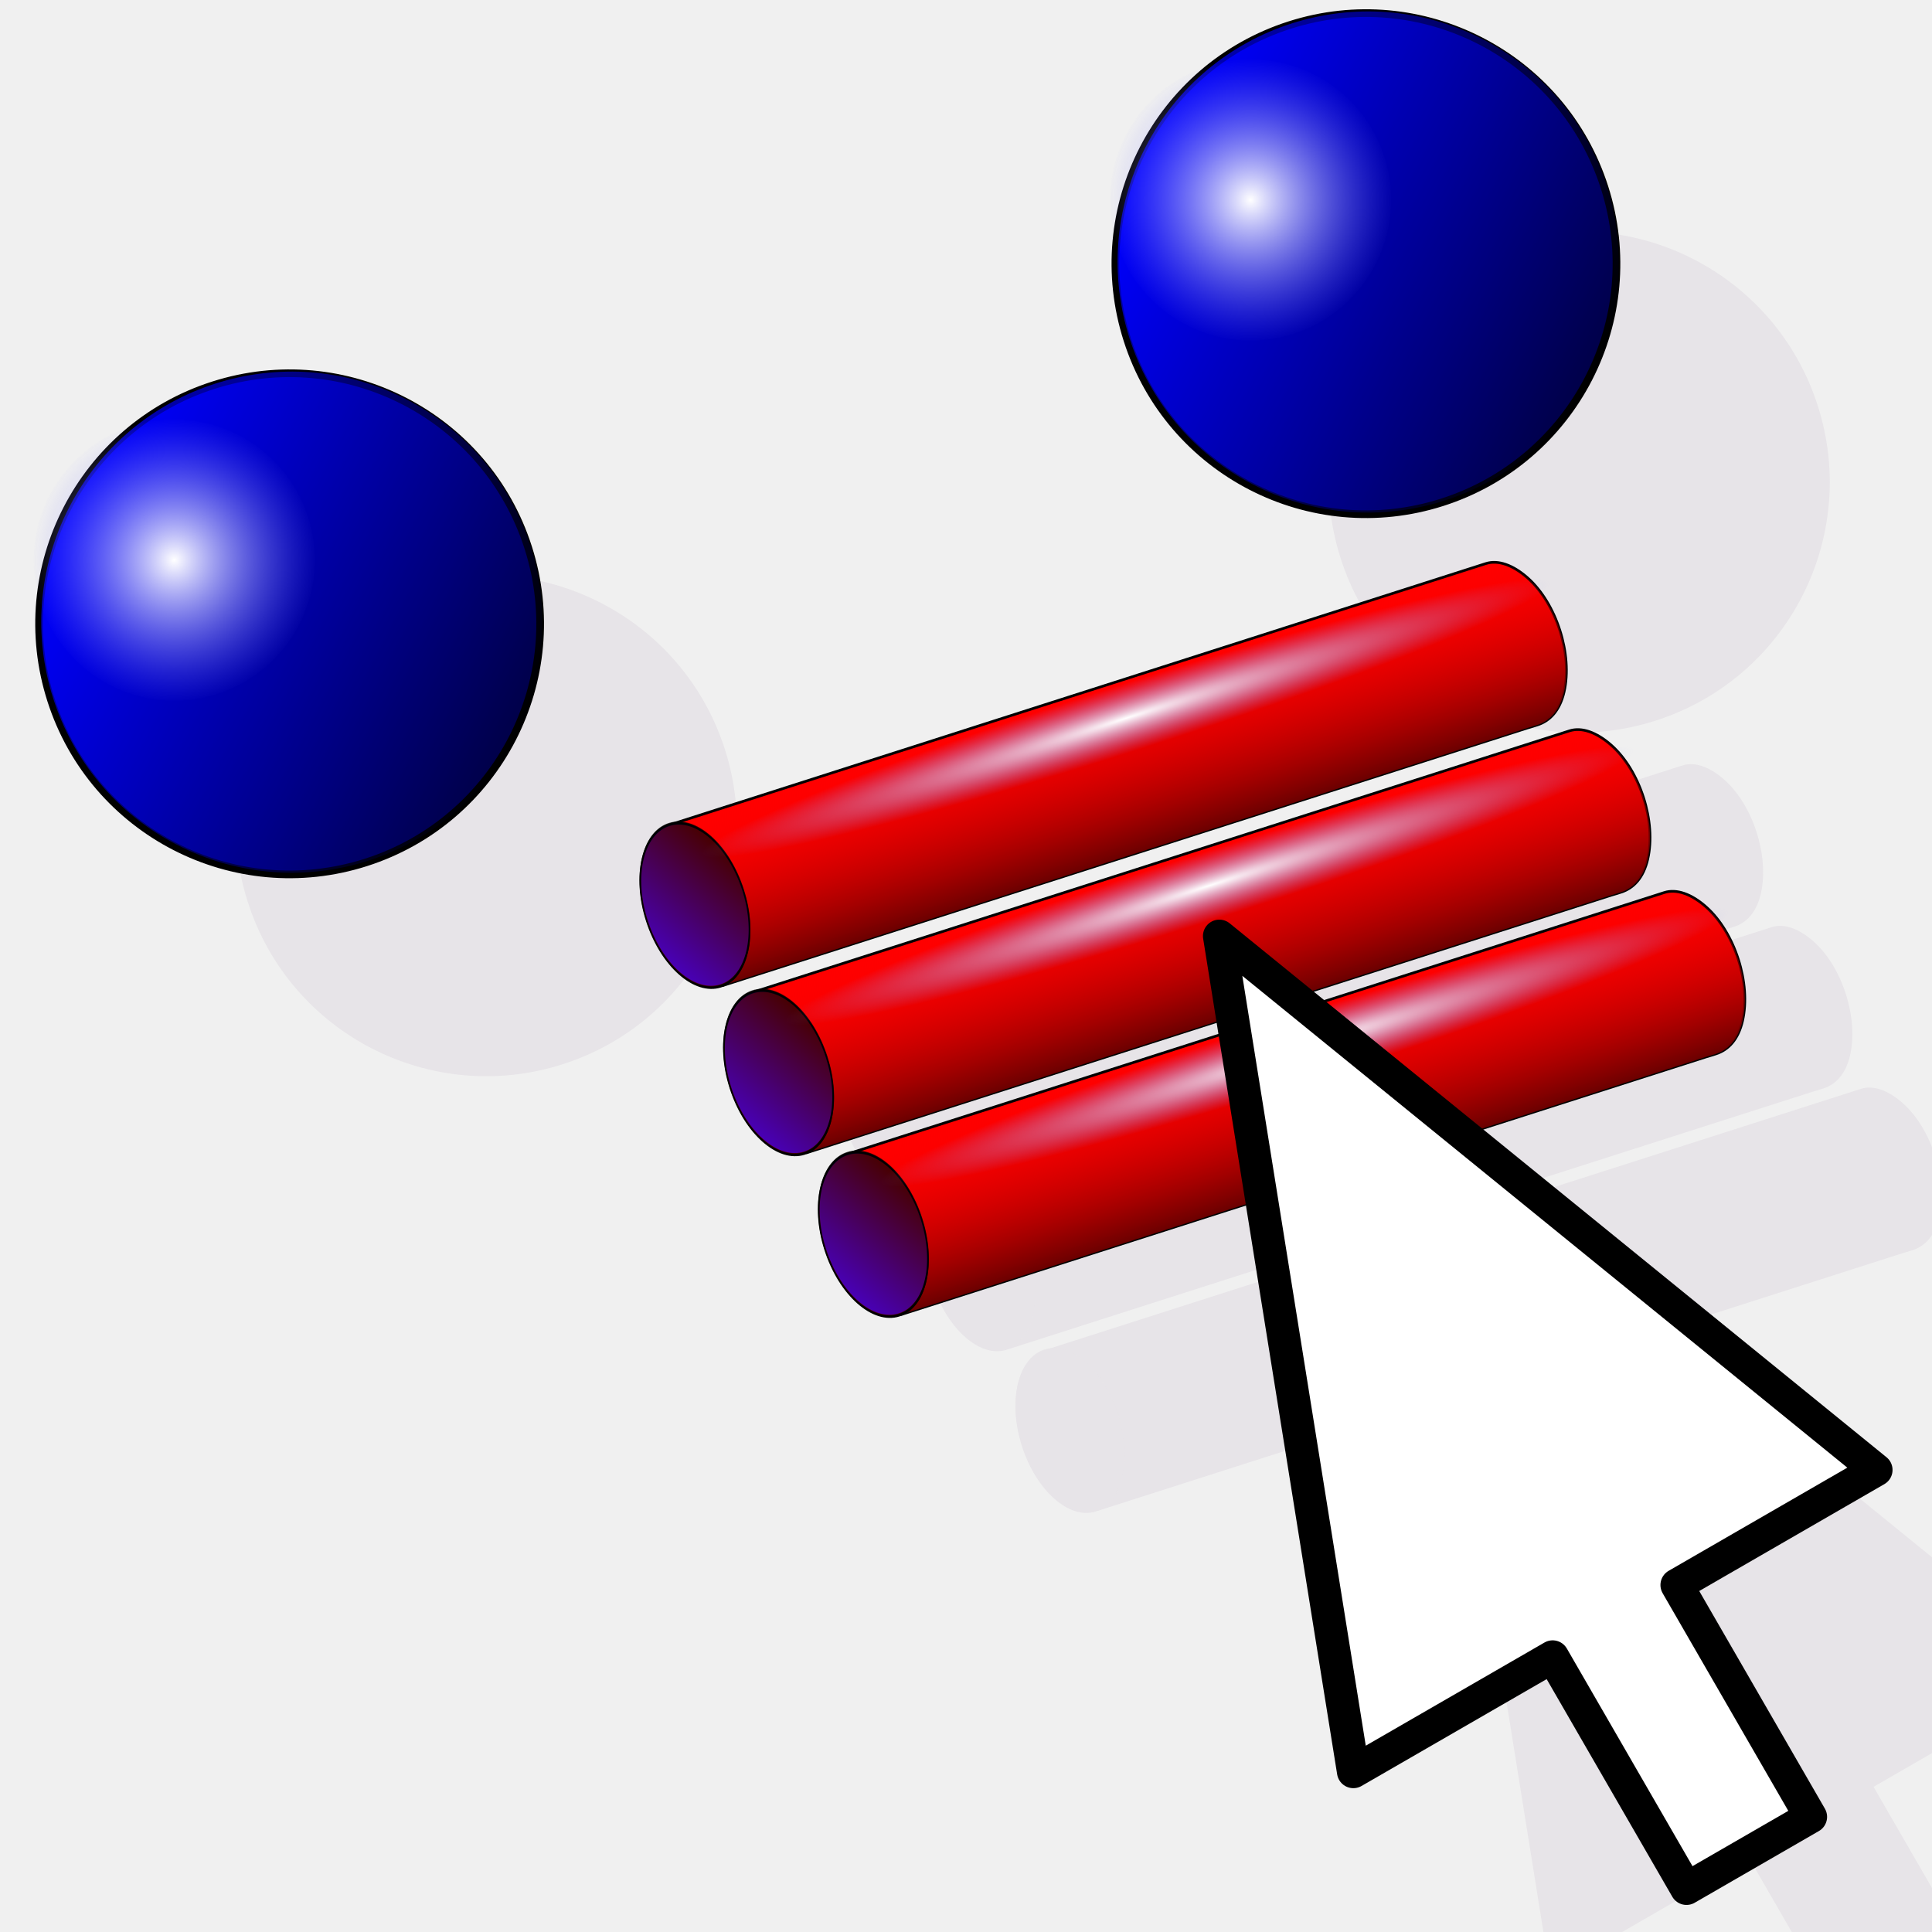
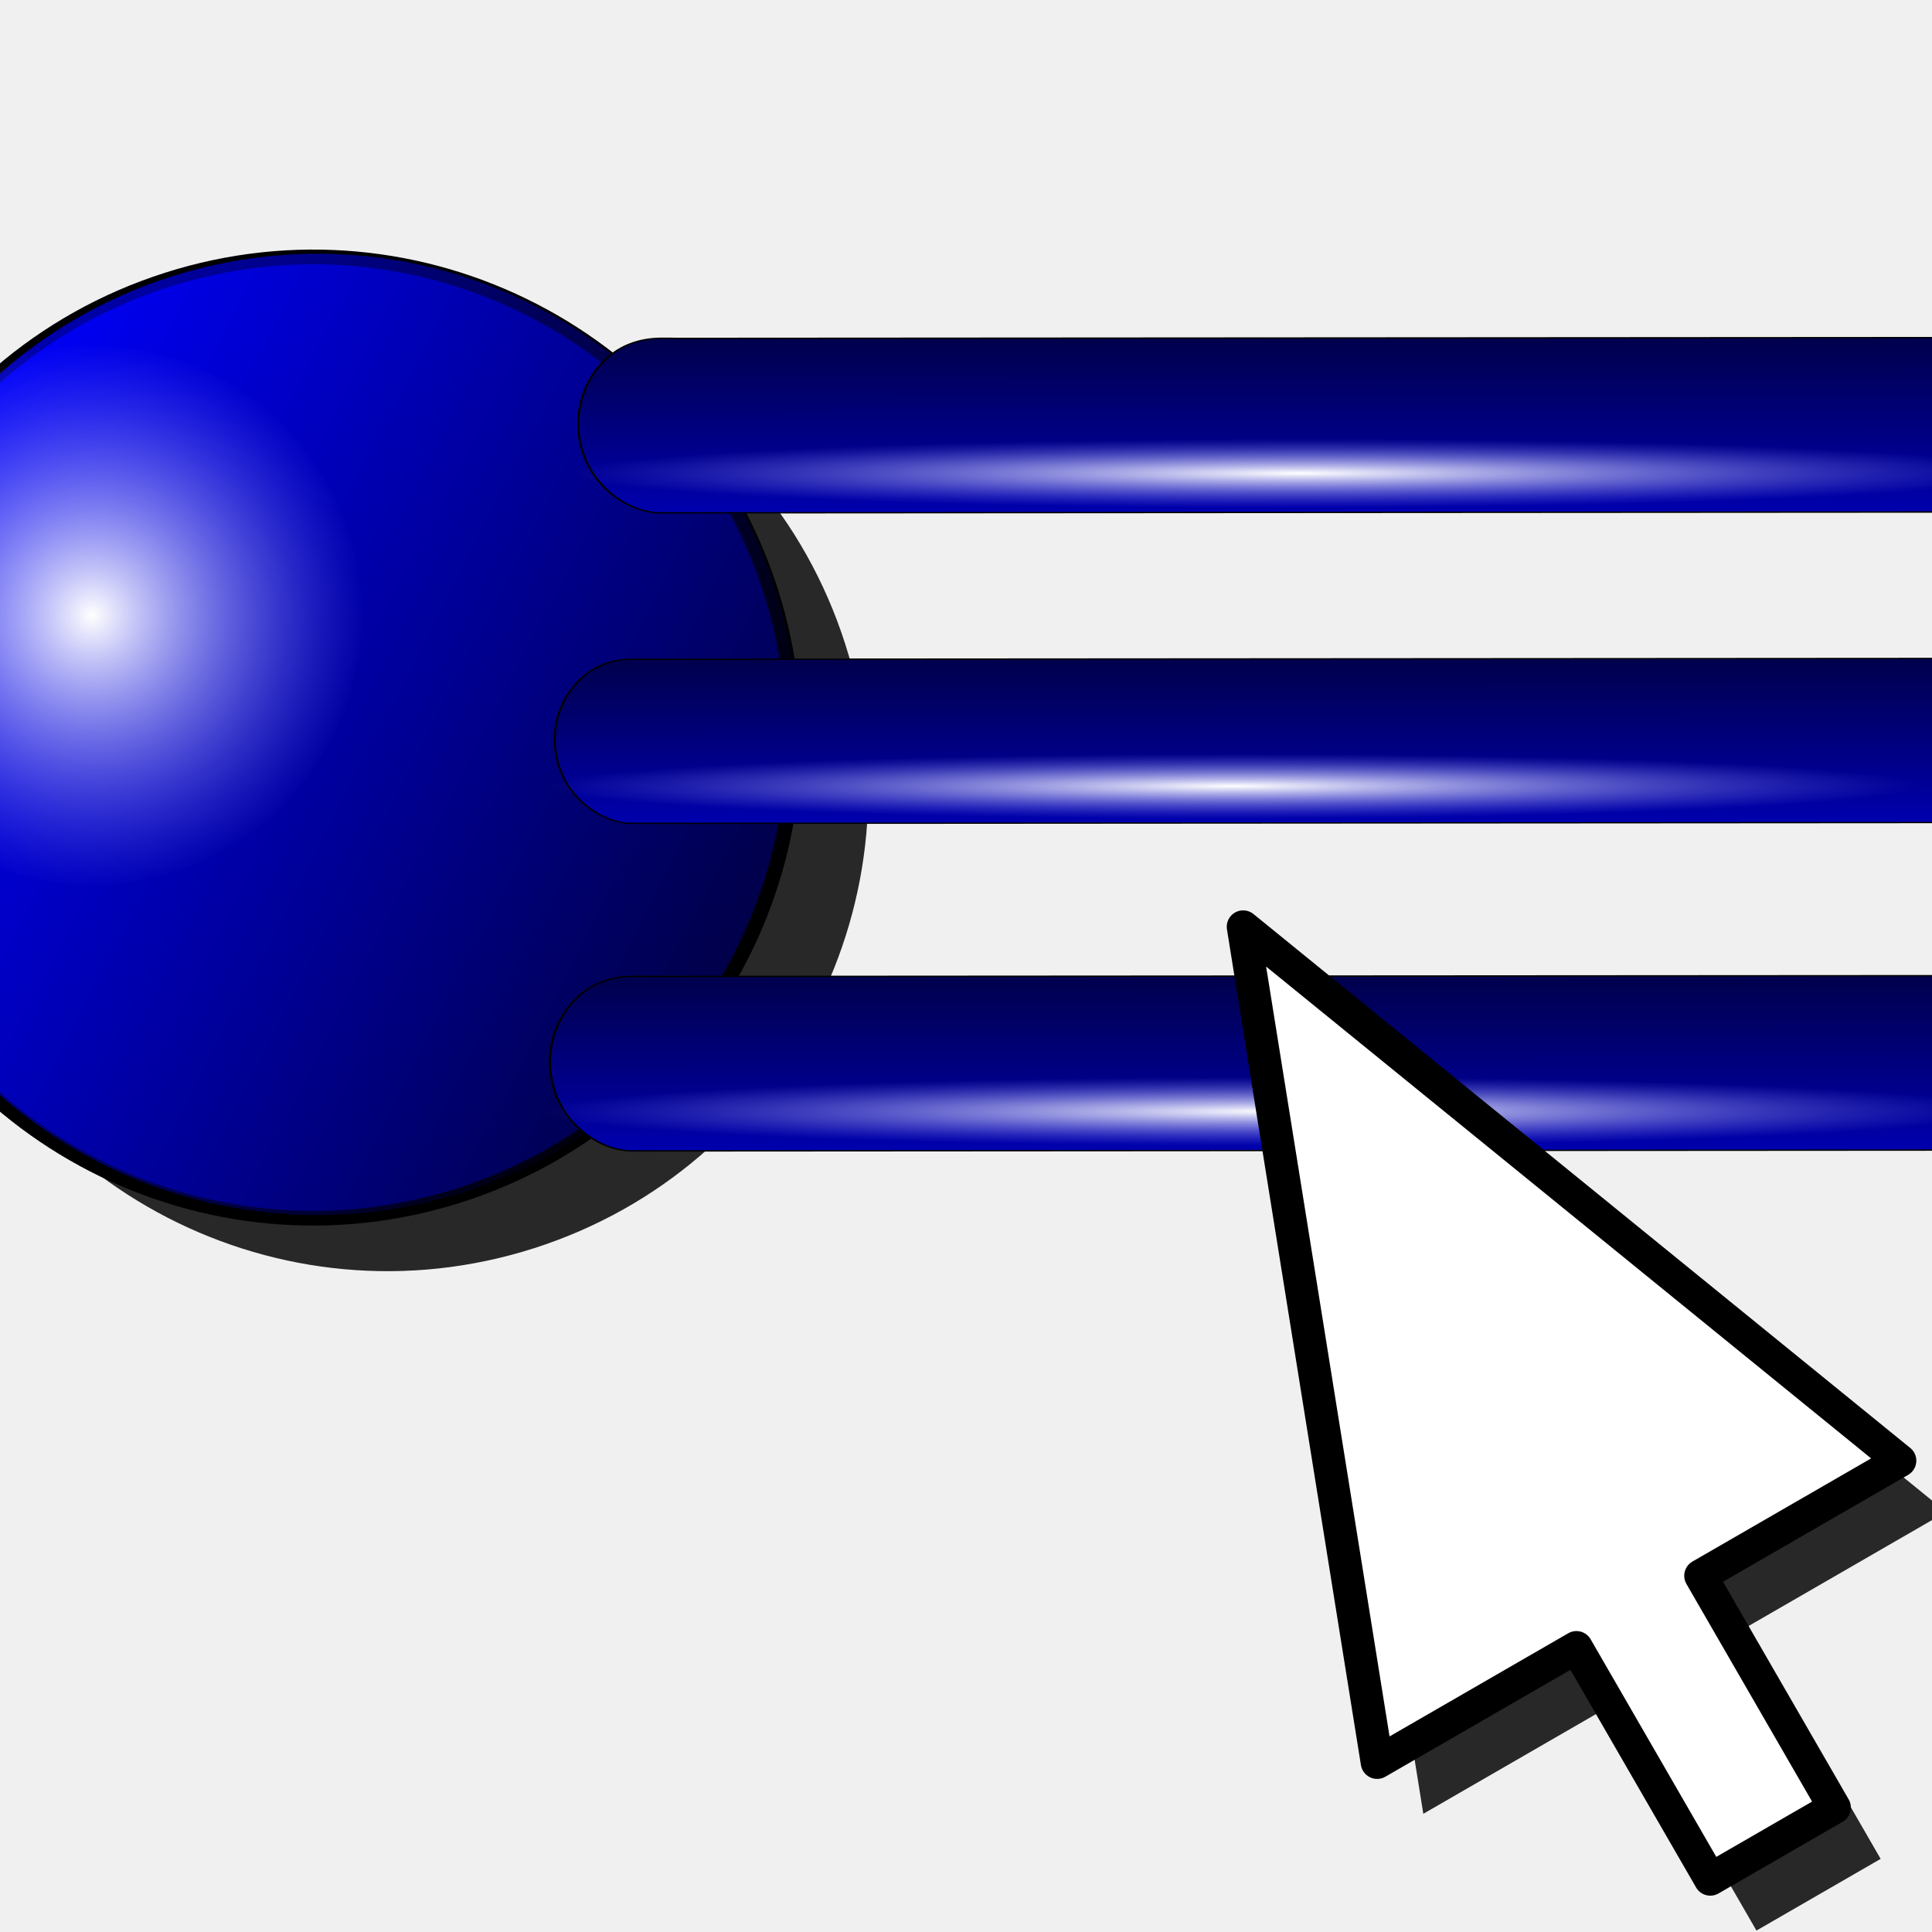
<svg xmlns="http://www.w3.org/2000/svg" xmlns:xlink="http://www.w3.org/1999/xlink" version="1.0" width="100" height="100" id="svg2">
  <defs id="defs4">
    <linearGradient id="linearGradient3613">
-       <stop style="stop-color:#690000;stop-opacity:1" offset="0" id="stop3615" />
-       <stop style="stop-color:#ff0000;stop-opacity:0" offset="1" id="stop3617" />
+       <stop style="stop-color:#00004c;stop-opacity:1;" offset="0" id="stop3615" />
+       <stop style="stop-color:#0000ae;stop-opacity:1;" offset="1" id="stop3617" />
    </linearGradient>
    <linearGradient id="linearGradient3384">
      <stop style="stop-color:#0000ff;stop-opacity:1;" offset="0" id="stop3386" />
      <stop style="stop-color:#000000;stop-opacity:1" offset="1" id="stop3388" />
    </linearGradient>
    <linearGradient id="linearGradient3252">
      <stop style="stop-color:#ffffff;stop-opacity:1" offset="0" id="stop3254" />
      <stop style="stop-color:#7f7fff;stop-opacity:0;" offset="1" id="stop3256" />
    </linearGradient>
    <linearGradient xlink:href="#linearGradient3384" id="linearGradient2600" gradientUnits="userSpaceOnUse" gradientTransform="matrix(0.2688926,0.2688926,-0.2688926,0.2688926,38.22773,-8.449435)" x1="25.398" y1="63.346" x2="90.625" y2="63.346" />
    <radialGradient xlink:href="#linearGradient3252" id="radialGradient2602" gradientUnits="userSpaceOnUse" gradientTransform="matrix(0.2134373,0,0,0.2134373,19.80521,5.961047)" cx="58.012" cy="63.346" fx="58.012" fy="63.346" r="33.113" />
-     <linearGradient xlink:href="#linearGradient3384" id="linearGradient2610" gradientUnits="userSpaceOnUse" gradientTransform="matrix(0.2688926,0.2688926,-0.2688926,0.2688926,38.22773,-8.449435)" x1="25.398" y1="63.346" x2="90.625" y2="63.346" />
-     <radialGradient xlink:href="#linearGradient3252" id="radialGradient2612" gradientUnits="userSpaceOnUse" gradientTransform="matrix(0.2134373,0,0,0.2134373,19.80521,5.961047)" cx="58.012" cy="63.346" fx="58.012" fy="63.346" r="33.113" />
-     <linearGradient xlink:href="#linearGradient3613" id="linearGradient3822" gradientUnits="userSpaceOnUse" gradientTransform="matrix(0,-0.1877941,-0.1877941,0,69.33775,23.99787)" x1="40.687" y1="39.968" x2="73.027" y2="39.968" />
-     <linearGradient xlink:href="#linearGradient3384" id="linearGradient3824" gradientUnits="userSpaceOnUse" x1="25.398" y1="63.346" x2="90.625" y2="63.346" />
-     <radialGradient xlink:href="#linearGradient3252" id="radialGradient3826" gradientUnits="userSpaceOnUse" gradientTransform="matrix(0.4655719,0,0,3.5311713e-2,95.36299,-11.87807)" cx="-89.471" cy="6.2" fx="-89.471" fy="6.2" r="33.768" />
-     <linearGradient xlink:href="#linearGradient3613" id="linearGradient3828" gradientUnits="userSpaceOnUse" gradientTransform="matrix(0,-0.1877941,-0.1877941,0,69.33775,23.99787)" x1="40.687" y1="39.968" x2="73.027" y2="39.968" />
-     <linearGradient xlink:href="#linearGradient3384" id="linearGradient3830" gradientUnits="userSpaceOnUse" x1="25.398" y1="63.346" x2="90.625" y2="63.346" />
-     <radialGradient xlink:href="#linearGradient3252" id="radialGradient3832" gradientUnits="userSpaceOnUse" gradientTransform="matrix(0.4655719,0,0,3.5311713e-2,95.36299,-11.87807)" cx="-89.471" cy="6.2" fx="-89.471" fy="6.2" r="33.768" />
-     <linearGradient xlink:href="#linearGradient3613" id="linearGradient3858" gradientUnits="userSpaceOnUse" gradientTransform="matrix(0,-0.1877941,-0.1877941,0,69.33775,23.99787)" x1="40.687" y1="39.968" x2="73.027" y2="39.968" />
-     <linearGradient xlink:href="#linearGradient3384" id="linearGradient3860" gradientUnits="userSpaceOnUse" x1="25.398" y1="63.346" x2="90.625" y2="63.346" />
-     <radialGradient xlink:href="#linearGradient3252" id="radialGradient3862" gradientUnits="userSpaceOnUse" gradientTransform="matrix(0.4655719,0,0,3.5311713e-2,95.36299,-11.87807)" cx="-89.471" cy="6.2" fx="-89.471" fy="6.2" r="33.768" />
+     <linearGradient xlink:href="#linearGradient3384" id="linearGradient3360" gradientUnits="userSpaceOnUse" gradientTransform="matrix(0.2688926,0.2688926,-0.2688926,0.2688926,38.22773,-8.449435)" x1="25.398" y1="63.346" x2="90.625" y2="63.346" />
+     <radialGradient xlink:href="#linearGradient3252" id="radialGradient3362" gradientUnits="userSpaceOnUse" gradientTransform="matrix(0.2134373,0,0,0.2134373,19.80521,5.961047)" cx="58.012" cy="63.346" fx="58.012" fy="63.346" r="33.113" />
+     <linearGradient xlink:href="#linearGradient3613" id="linearGradient3410" gradientUnits="userSpaceOnUse" gradientTransform="matrix(-1.0713241e-4,-0.2753572,-0.2753572,1.0713241e-4,60.96628,48.49823)" x1="40.687" y1="39.968" x2="73.027" y2="39.968" />
+     <radialGradient xlink:href="#linearGradient3252" id="radialGradient3412" gradientUnits="userSpaceOnUse" gradientTransform="matrix(0.6826551,0,0,5.1776581e-2,99.10748,-30.75102)" cx="-89.471" cy="6.2" fx="-89.471" fy="6.2" r="33.768" />
+     <linearGradient xlink:href="#linearGradient3384" id="linearGradient3435" gradientUnits="userSpaceOnUse" gradientTransform="matrix(0.2688926,0.2688926,-0.2688926,0.2688926,38.22773,-8.449435)" x1="25.398" y1="63.346" x2="90.625" y2="63.346" />
+     <radialGradient xlink:href="#linearGradient3252" id="radialGradient3437" gradientUnits="userSpaceOnUse" gradientTransform="matrix(0.2134373,0,0,0.2134373,19.80521,5.961047)" cx="58.012" cy="63.346" fx="58.012" fy="63.346" r="33.113" />
+     <linearGradient xlink:href="#linearGradient3384" id="linearGradient3502" gradientUnits="userSpaceOnUse" gradientTransform="matrix(0.2688926,0.2688926,-0.2688926,0.2688926,38.22773,-8.449435)" x1="25.398" y1="63.346" x2="90.625" y2="63.346" />
+     <radialGradient xlink:href="#linearGradient3252" id="radialGradient3504" gradientUnits="userSpaceOnUse" gradientTransform="matrix(0.2134373,0,0,0.2134373,19.80521,5.961047)" cx="58.012" cy="63.346" fx="58.012" fy="63.346" r="33.113" />
+     <linearGradient xlink:href="#linearGradient3384" id="linearGradient3506" gradientUnits="userSpaceOnUse" gradientTransform="matrix(0.2688926,0.2688926,-0.2688926,0.2688926,38.22773,-8.449435)" x1="25.398" y1="63.346" x2="90.625" y2="63.346" />
+     <radialGradient xlink:href="#linearGradient3252" id="radialGradient3508" gradientUnits="userSpaceOnUse" gradientTransform="matrix(0.2134373,0,0,0.2134373,19.80521,5.961047)" cx="58.012" cy="63.346" fx="58.012" fy="63.346" r="33.113" />
+     <linearGradient xlink:href="#linearGradient3613" id="linearGradient3559" gradientUnits="userSpaceOnUse" gradientTransform="matrix(-1.0713241e-4,-0.2753572,-0.2753572,1.0713241e-4,60.96628,48.49823)" x1="40.687" y1="39.968" x2="73.027" y2="39.968" />
+     <radialGradient xlink:href="#linearGradient3252" id="radialGradient3561" gradientUnits="userSpaceOnUse" gradientTransform="matrix(0.6826551,0,0,5.1776581e-2,99.10748,-30.75102)" cx="-89.471" cy="6.2" fx="-89.471" fy="6.2" r="33.768" />
+     <radialGradient xlink:href="#linearGradient3252" id="radialGradient3564" gradientUnits="userSpaceOnUse" gradientTransform="matrix(1.050703,0,0,4.9809808e-2,86.85872,52.1944)" cx="-89.471" cy="6.2" fx="-89.471" fy="6.2" r="33.768" />
+     <linearGradient xlink:href="#linearGradient3613" id="linearGradient3570" gradientUnits="userSpaceOnUse" gradientTransform="matrix(-0.1917176,-0.182798,-0.2925777,0.3066209,53.47018,-54.83419)" x1="40.687" y1="39.968" x2="73.027" y2="39.968" />
+     <linearGradient xlink:href="#linearGradient3613" id="linearGradient2699" gradientUnits="userSpaceOnUse" gradientTransform="matrix(-1.0713241e-4,-0.2753572,-0.2753572,1.0713241e-4,60.96628,48.49823)" x1="40.687" y1="39.968" x2="73.027" y2="39.968" />
+     <radialGradient xlink:href="#linearGradient3252" id="radialGradient2701" gradientUnits="userSpaceOnUse" gradientTransform="matrix(0.6826551,0,0,5.1776581e-2,99.10748,-30.75102)" cx="-89.471" cy="6.2" fx="-89.471" fy="6.2" r="33.768" />
  </defs>
-   <path id="path3682" style="fill:#e7e4e8;fill-opacity:1;fill-rule:evenodd;stroke:none;stroke-width:0.398px;stroke-linecap:butt;stroke-linejoin:miter;stroke-opacity:1" d="M 37.52,38.784 C 39.705,45.603 35.946,52.902 29.126,55.085 C 22.306,57.268 15.008,53.508 12.826,46.688 C 10.642,39.869 14.401,32.57 21.221,30.387 C 28.04,28.204 35.339,31.964 37.52,38.784 L 37.52,38.784 z " />
-   <use x="0" y="0" xlink:href="#path3682" id="use2717" transform="translate(56.56737,-17.78444)" width="100" height="100" />
-   <g id="g3792" transform="translate(-2.463483,-7.186368)">
-     <path d="M 89.552,46.804 C 90.189,46.6 90.964,46.882 91.711,47.541 C 93.204,48.86 94.052,51.509 93.602,53.45 C 93.377,54.42 92.862,54.95 92.224,55.154 C 92.059,55.206 91.914,55.254 91.721,55.308 L 50.072,68.64 L 47.401,60.297 L 89.552,46.804 z " style="fill:#e7e4e8;fill-opacity:1;fill-rule:evenodd;stroke:none;stroke-width:0.138;stroke-linecap:round;stroke-linejoin:round;stroke-miterlimit:4;stroke-dasharray:none;stroke-dashoffset:2.634;stroke-opacity:1" id="path3668" />
-     <g style="fill:#e7e4e8;fill-opacity:1;stroke:none" transform="matrix(-8.3944451e-2,-0.2622498,-0.2622498,8.3944451e-2,66.06991,55.54877)" id="g3672">
-       <path d="M 90.625,63.346 C 90.628,81.36 76.026,95.965 58.012,95.965 C 39.997,95.965 25.395,81.36 25.398,63.346 C 25.395,45.332 39.997,30.727 58.012,30.727 C 76.026,30.727 90.628,45.332 90.625,63.346 L 90.625,63.346 z " transform="matrix(0,-0.2910472,0.4882663,0,-42.57093,87.17801)" style="fill:#e7e4e8;fill-opacity:1;fill-rule:evenodd;stroke:none;stroke-width:1px;stroke-linecap:butt;stroke-linejoin:miter;stroke-opacity:1" id="path3674" />
-       <path d="M 90.625,63.346 C 90.628,81.36 76.026,95.965 58.012,95.965 C 39.997,95.965 25.395,81.36 25.398,63.346 C 25.395,45.332 39.997,30.727 58.012,30.727 C 76.026,30.727 90.628,45.332 90.625,63.346 L 90.625,63.346 z " transform="matrix(0.3452564,-0.2058015,0.3452564,0.2058015,-53.44229,69.13691)" style="opacity:0.717;fill:#e7e4e8;fill-opacity:1;fill-rule:evenodd;stroke:none;stroke-width:1px;stroke-linecap:butt;stroke-linejoin:miter;stroke-opacity:1" id="path3676" />
+   <path style="fill:#282828;fill-opacity:1;fill-rule:evenodd;stroke:none;stroke-width:1.697;stroke-linecap:round;stroke-linejoin:round;stroke-miterlimit:4;stroke-dashoffset:0;stroke-opacity:1" d="M 66.735,50.623 L 73.67,93.882 L 83.986,87.926 L 90.914,99.926 L 97.342,96.215 L 90.414,84.215 L 100.73,78.259 L 66.735,50.623 z " id="path3688" />
+   <path d="M 43.752,33.346 C 47.937,46.429 40.722,60.427 27.638,64.609 C 14.554,68.791 0.558,61.574 -3.622,48.49 C -7.807,35.407 -0.592,21.409 12.492,17.226 C 25.575,13.044 39.572,20.261 43.752,33.346 L 43.752,33.346 z " style="fill:#282828;fill-opacity:1;fill-rule:evenodd;stroke:none;stroke-width:0.398px;stroke-linecap:butt;stroke-linejoin:miter;stroke-opacity:1" id="path3416" />
+   <g transform="matrix(1.909945,-0.6105336,0.6105336,1.909945,-68.61025,14.28622)" id="g3418">
+     <path id="path3420" style="fill:#0000ff;fill-opacity:1;fill-rule:evenodd;stroke:#000000;stroke-width:0.38px;stroke-linecap:butt;stroke-linejoin:miter;stroke-opacity:1" d="M 49.067,24.229 C 49.068,31.079 43.515,36.633 36.665,36.633 C 29.815,36.633 24.262,31.079 24.263,24.229 C 24.262,17.379 29.815,11.825 36.665,11.825 C 43.515,11.825 49.068,17.379 49.067,24.229 L 49.067,24.229 z " />
+     <path id="path3422" style="opacity:0.717;fill:url(#linearGradient3506);fill-opacity:1;fill-rule:evenodd;stroke:none;stroke-width:1px;stroke-linecap:butt;stroke-linejoin:miter;stroke-opacity:1" d="M 45.563,32.952 C 40.72,37.797 32.866,37.798 28.022,32.954 C 23.178,28.11 23.179,20.256 28.024,15.413 C 32.867,10.568 40.721,10.568 45.564,15.412 C 50.408,20.256 50.408,28.109 45.563,32.952 L 45.563,32.952 z " />
+     <path id="path3424" style="fill:url(#radialGradient3508);fill-opacity:1;fill-rule:evenodd;stroke:none;stroke-width:1px;stroke-linecap:butt;stroke-linejoin:miter;stroke-opacity:1" d="M 39.148,19.481 C 39.149,23.326 36.032,26.444 32.187,26.444 C 28.342,26.444 25.225,23.326 25.226,19.481 C 25.225,15.637 28.342,12.519 32.187,12.519 C 36.032,12.519 39.149,15.637 39.148,19.481 L 39.148,19.481 z " />
+   </g>
+   <g id="g2623" transform="matrix(-1.539141,6.0468825e-4,-3.7799594e-4,-0.9620141,122.3812,69.92906)">
+     <path d="M 58.215,28.46 C 58.884,28.459 59.537,28.964 60.047,29.819 C 61.068,31.531 61.069,34.312 60.05,36.024 C 59.54,36.88 58.888,37.227 58.219,37.227 C 58.046,37.227 57.893,37.228 57.693,37.221 L 13.961,37.238 L 13.958,28.478 L 58.215,28.46 z " style="fill:#0000bc;fill-opacity:1;fill-rule:evenodd;stroke:#000000;stroke-width:0.138;stroke-linecap:round;stroke-linejoin:round;stroke-miterlimit:4;stroke-dasharray:none;stroke-dashoffset:2.634;stroke-opacity:1" id="path2625" />
+     <path d="M 58.215,28.46 C 58.884,28.459 59.537,28.964 60.047,29.819 C 61.068,31.531 61.069,34.312 60.05,36.024 C 59.54,36.88 58.888,37.227 58.219,37.227 C 58.046,37.227 57.893,37.228 57.693,37.221 L 13.999,37.238 L 13.995,28.478 L 58.215,28.46 z " style="fill:url(#linearGradient2699);fill-opacity:1;fill-rule:evenodd;stroke:none;stroke-width:0.5;stroke-linecap:round;stroke-linejoin:round;stroke-miterlimit:4;stroke-dasharray:none;stroke-dashoffset:2.634;stroke-opacity:1" id="path2627" />
+     <g style="fill:#00007c;fill-opacity:1" transform="matrix(-2.0714255e-5,-0.2753572,-5.3240838e-2,1.0713241e-4,17.7139,29.6397)" id="g2629">
+       <path d="M 90.625,63.346 C 90.628,81.36 76.026,95.965 58.012,95.965 C 39.997,95.965 25.395,81.36 25.398,63.346 C 25.395,45.332 39.997,30.727 58.012,30.727 C 76.026,30.727 90.628,45.332 90.625,63.346 L 90.625,63.346 z " transform="matrix(0,-0.2910472,0.4882663,0,-42.57093,87.17801)" style="fill:#00007c;fill-opacity:1;fill-rule:evenodd;stroke:#000000;stroke-width:1px;stroke-linecap:butt;stroke-linejoin:miter;stroke-opacity:1" id="path2631" />
+       <path d="M 90.625,63.346 C 90.628,81.36 76.026,95.965 58.012,95.965 C 39.997,95.965 25.395,81.36 25.398,63.346 C 25.395,45.332 39.997,30.727 58.012,30.727 C 76.026,30.727 90.628,45.332 90.625,63.346 L 90.625,63.346 z " transform="matrix(0.3452564,-0.2058015,0.3452564,0.2058015,-53.44229,69.13691)" style="opacity:0.717;fill:#00007c;fill-opacity:1;fill-rule:evenodd;stroke:#000000;stroke-width:1px;stroke-linecap:butt;stroke-linejoin:miter;stroke-opacity:1" id="path2633" />
    </g>
+     <rect transform="matrix(0.9999999,-3.8906696e-4,-3.8906696e-4,-0.9999999,0,0)" id="rect2635" style="fill:url(#radialGradient2701);fill-opacity:1;fill-rule:evenodd;stroke:none;stroke-width:0.502;stroke-linecap:round;stroke-linejoin:round;stroke-miterlimit:4;stroke-dasharray:none;stroke-dashoffset:2.634;stroke-opacity:1" y="-32.178" x="14.978" height="3.497" width="46.104" />
  </g>
-   <use x="0" y="0" xlink:href="#g3792" id="use2707" transform="translate(4.61784,8.369835)" width="100" height="100" />
-   <use x="0" y="0" xlink:href="#g3792" id="use2709" transform="translate(9.235681,16.73967)" width="100" height="100" />
-   <path style="fill:#e7e4e8;fill-opacity:1;fill-rule:evenodd;stroke:none;stroke-width:1.697;stroke-linecap:round;stroke-linejoin:round;stroke-miterlimit:4;stroke-dashoffset:0;stroke-opacity:1" d="M 73.296,58.896 L 80.232,102.155 L 90.547,96.199 L 97.475,108.198 L 103.904,104.487 L 96.976,92.487 L 107.292,86.531 L 73.296,58.896 z " id="path3688" />
-   <g id="g3289" transform="matrix(1.396475,-0.4470026,0.4470026,1.396475,-21.92855,44.90134)">
-     <path d="M 67.467,10.331 C 67.923,10.331 68.368,10.675 68.716,11.259 C 69.412,12.426 69.412,14.323 68.716,15.49 C 68.368,16.074 67.923,16.31 67.467,16.31 C 67.349,16.31 67.245,16.311 67.108,16.306 L 37.283,16.306 L 37.283,10.331 L 67.467,10.331 z " style="fill:#ff0000;fill-opacity:1;fill-rule:evenodd;stroke:#000000;stroke-width:0.094;stroke-linecap:round;stroke-linejoin:round;stroke-miterlimit:4;stroke-dasharray:none;stroke-dashoffset:2.634;stroke-opacity:1" id="path3291" />
-     <path d="M 67.467,10.331 C 67.923,10.331 68.368,10.675 68.716,11.259 C 69.412,12.426 69.412,14.323 68.716,15.49 C 68.368,16.074 67.923,16.31 67.467,16.31 C 67.349,16.31 67.245,16.311 67.108,16.306 L 37.309,16.306 L 37.309,10.331 L 67.467,10.331 z " style="fill:url(#linearGradient3828);fill-opacity:1;fill-rule:evenodd;stroke:none;stroke-width:0.5;stroke-linecap:round;stroke-linejoin:round;stroke-miterlimit:4;stroke-dasharray:none;stroke-dashoffset:2.634;stroke-opacity:1" id="path3293" />
-     <g transform="matrix(0,-0.1877941,-0.1877941,0,50.39653,11.12895)" id="g3295">
-       <path d="M 90.625,63.346 C 90.628,81.36 76.026,95.965 58.012,95.965 C 39.997,95.965 25.395,81.36 25.398,63.346 C 25.395,45.332 39.997,30.727 58.012,30.727 C 76.026,30.727 90.628,45.332 90.625,63.346 L 90.625,63.346 z " transform="matrix(0,-0.2910472,0.4882663,0,-42.57093,87.17801)" style="fill:#ff0000;fill-rule:evenodd;stroke:#000000;stroke-width:1px;stroke-linecap:butt;stroke-linejoin:miter;stroke-opacity:1" id="path3297" />
-       <path d="M 90.625,63.346 C 90.628,81.36 76.026,95.965 58.012,95.965 C 39.997,95.965 25.395,81.36 25.398,63.346 C 25.395,45.332 39.997,30.727 58.012,30.727 C 76.026,30.727 90.628,45.332 90.625,63.346 L 90.625,63.346 z " transform="matrix(0.3452564,-0.2058015,0.3452564,0.2058015,-53.44229,69.13691)" style="opacity:0.717;fill:url(#linearGradient3830);fill-opacity:1;fill-rule:evenodd;stroke:#000000;stroke-width:1px;stroke-linecap:butt;stroke-linejoin:miter;stroke-opacity:1" id="path3299" />
-     </g>
-     <rect transform="scale(1,-1)" id="rect3301" style="fill:url(#radialGradient3832);fill-opacity:1;fill-rule:evenodd;stroke:none;stroke-width:0.502;stroke-linecap:round;stroke-linejoin:round;stroke-miterlimit:4;stroke-dasharray:none;stroke-dashoffset:2.634;stroke-opacity:1" y="-12.852" x="37.987" height="2.385" width="31.443" />
-   </g>
-   <g id="g3546" transform="matrix(0.9955618,-0.3186728,0.3186728,0.9955618,-29.2325,19.85173)">
-     <path d="M 49.067,24.229 C 49.068,31.079 43.515,36.633 36.665,36.633 C 29.815,36.633 24.262,31.079 24.263,24.229 C 24.262,17.379 29.815,11.825 36.665,11.825 C 43.515,11.825 49.068,17.379 49.067,24.229 L 49.067,24.229 z " style="fill:#0000ff;fill-opacity:1;fill-rule:evenodd;stroke:#000000;stroke-width:0.38px;stroke-linecap:butt;stroke-linejoin:miter;stroke-opacity:1" id="path3548" />
-     <path d="M 45.563,32.952 C 40.72,37.797 32.866,37.798 28.022,32.954 C 23.178,28.11 23.179,20.256 28.024,15.413 C 32.867,10.568 40.721,10.568 45.564,15.412 C 50.408,20.256 50.408,28.109 45.563,32.952 L 45.563,32.952 z " style="opacity:0.717;fill:url(#linearGradient2610);fill-opacity:1;fill-rule:evenodd;stroke:none;stroke-width:1px;stroke-linecap:butt;stroke-linejoin:miter;stroke-opacity:1" id="path3550" />
-     <path d="M 39.148,19.481 C 39.149,23.326 36.032,26.444 32.187,26.444 C 28.342,26.444 25.225,23.326 25.226,19.481 C 25.225,15.637 28.342,12.519 32.187,12.519 C 36.032,12.519 39.149,15.637 39.148,19.481 L 39.148,19.481 z " style="fill:url(#radialGradient2612);fill-opacity:1;fill-rule:evenodd;stroke:none;stroke-width:1px;stroke-linecap:butt;stroke-linejoin:miter;stroke-opacity:1" id="path3552" />
-   </g>
-   <use x="0" y="0" xlink:href="#g3289" id="use2711" transform="translate(4.329225,8.658451)" width="100" height="100" />
-   <use x="0" y="0" xlink:href="#use2711" id="use2713" transform="translate(4.906455,8.369836)" width="100" height="100" />
-   <path style="fill:#ffffff;fill-opacity:1;fill-rule:evenodd;stroke:#000000;stroke-width:1.697;stroke-linecap:round;stroke-linejoin:round;stroke-miterlimit:4;stroke-dashoffset:0;stroke-opacity:1" d="M 63.113,48.449 L 70.049,91.707 L 80.365,85.752 L 87.293,97.751 L 93.721,94.04 L 86.793,82.04 L 97.109,76.084 L 63.113,48.449 z " id="path6783" />
-   <use x="0" y="0" xlink:href="#g3546" id="use2715" transform="translate(55.71029,-18.64152)" width="100" height="100" />
+   <use x="0" y="0" xlink:href="#g2623" id="use2703" transform="matrix(1.062853,0,0,1.062853,-2.052929,14.27479)" width="100" height="100" />
+   <use x="0" y="0" xlink:href="#use2703" id="use2705" transform="translate(1.465597,-33.02721)" width="100" height="100" />
+   <path style="fill:#ffffff;fill-opacity:1;fill-rule:evenodd;stroke:#000000;stroke-width:1.697;stroke-linecap:round;stroke-linejoin:round;stroke-miterlimit:4;stroke-dashoffset:0;stroke-opacity:1" d="M 64.345,47.969 L 71.28,91.228 L 81.596,85.272 L 88.524,97.271 L 94.952,93.56 L 88.024,81.561 L 98.34,75.605 L 64.345,47.969 z " id="path6783" />
</svg>
